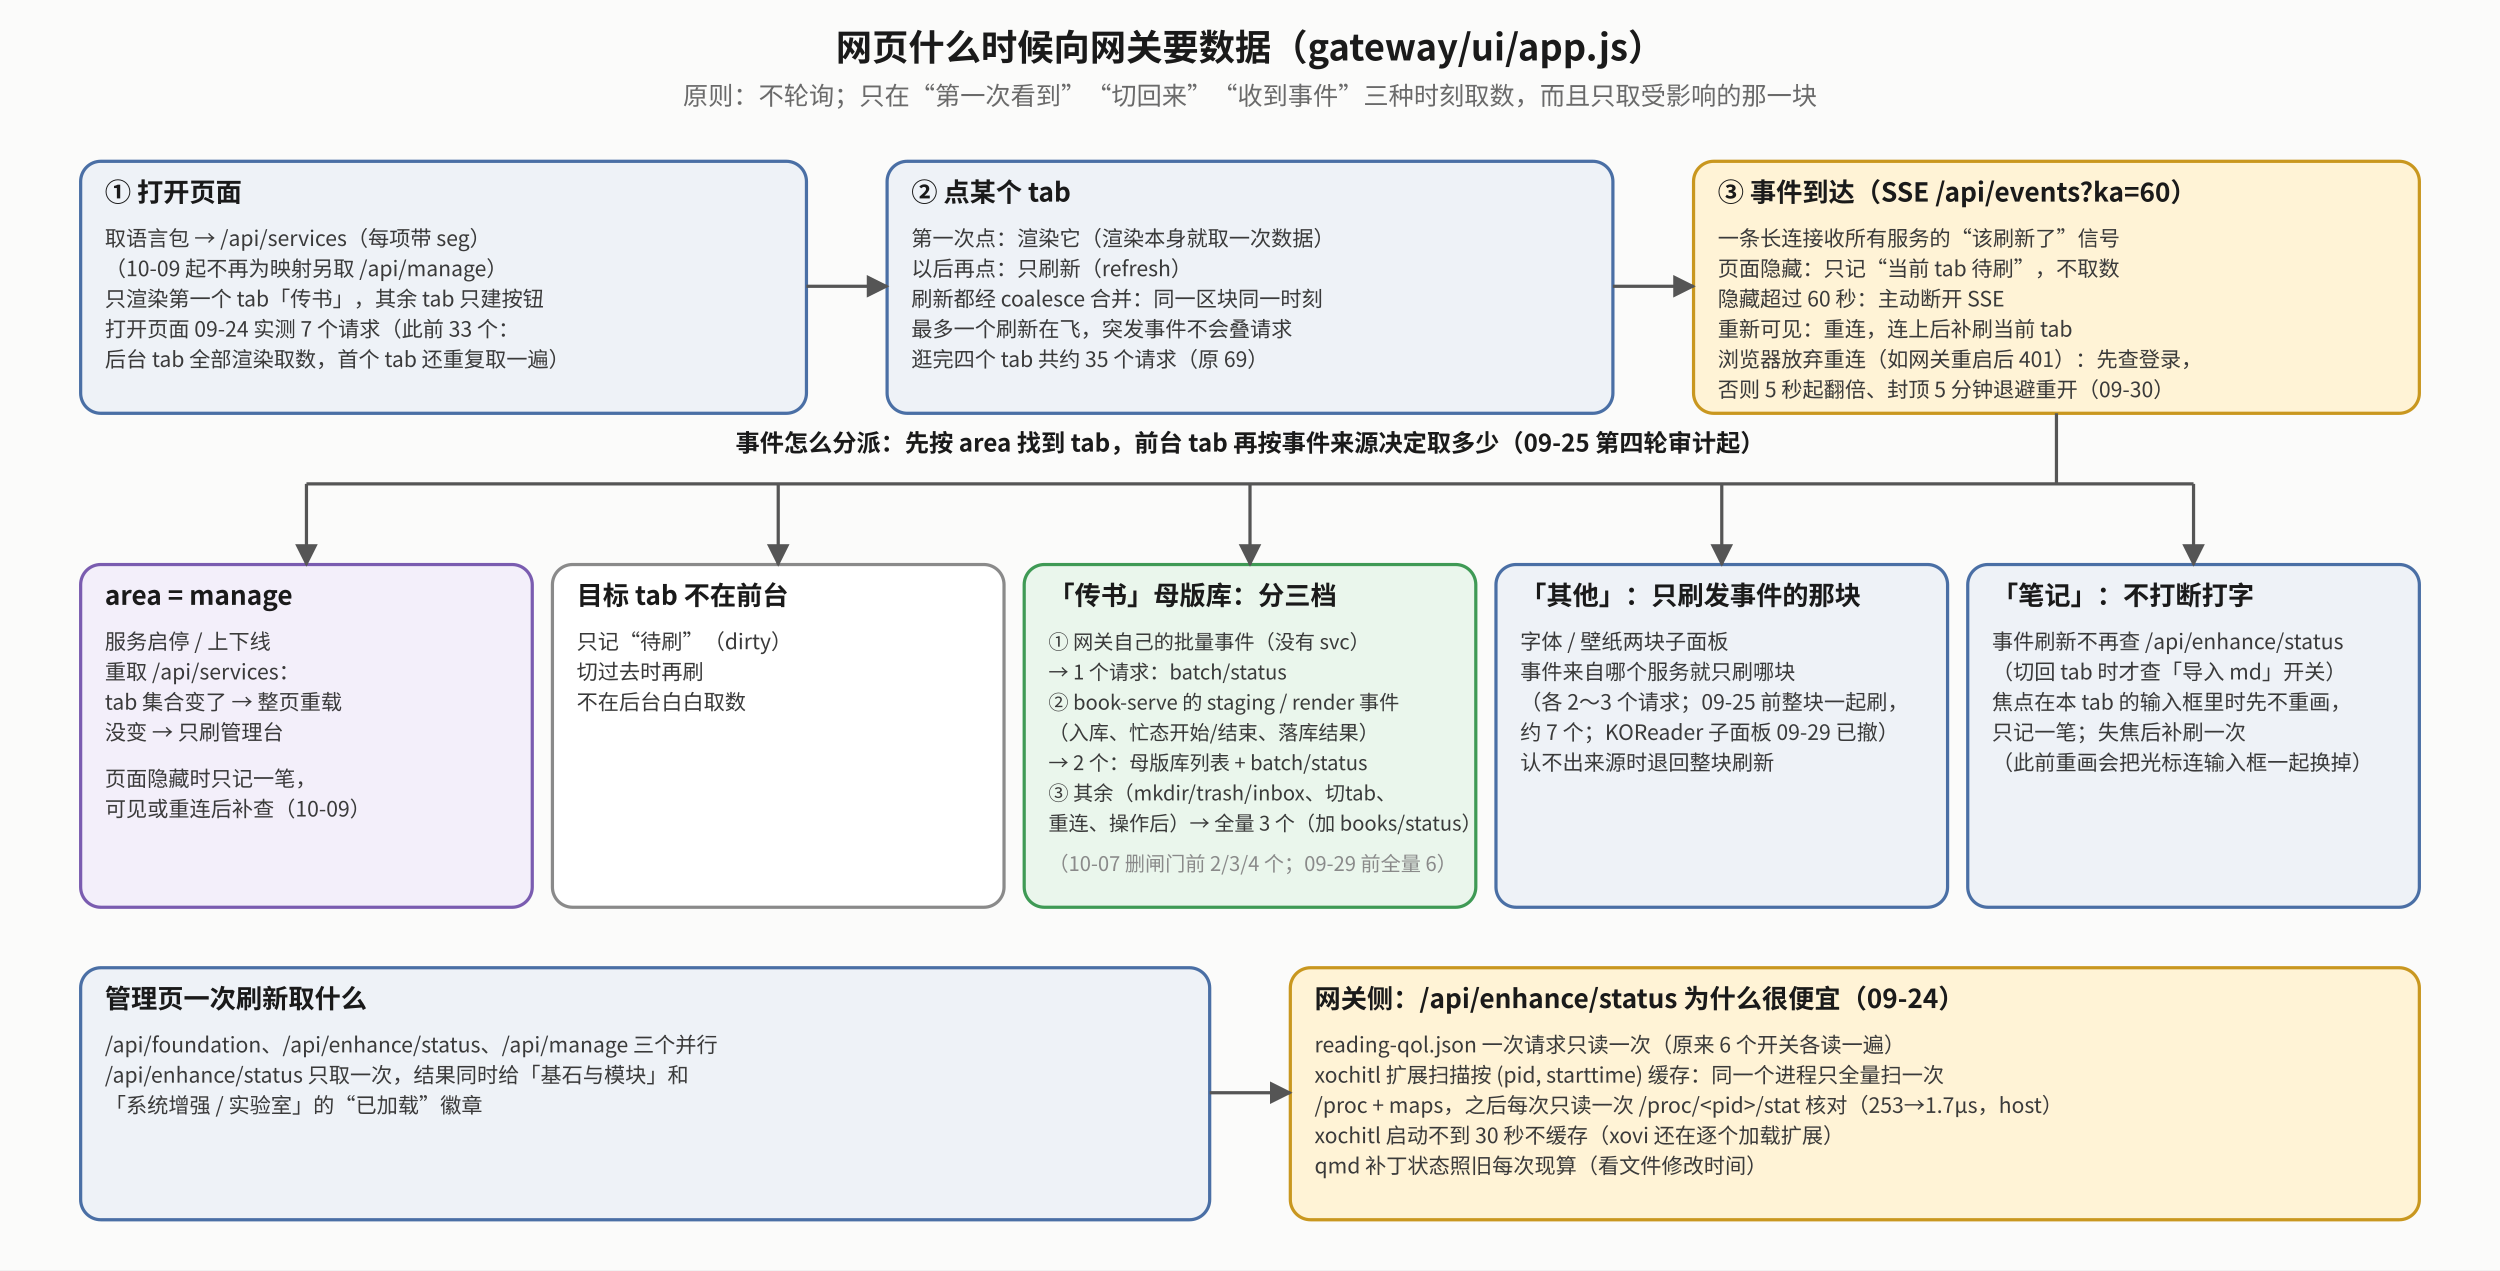
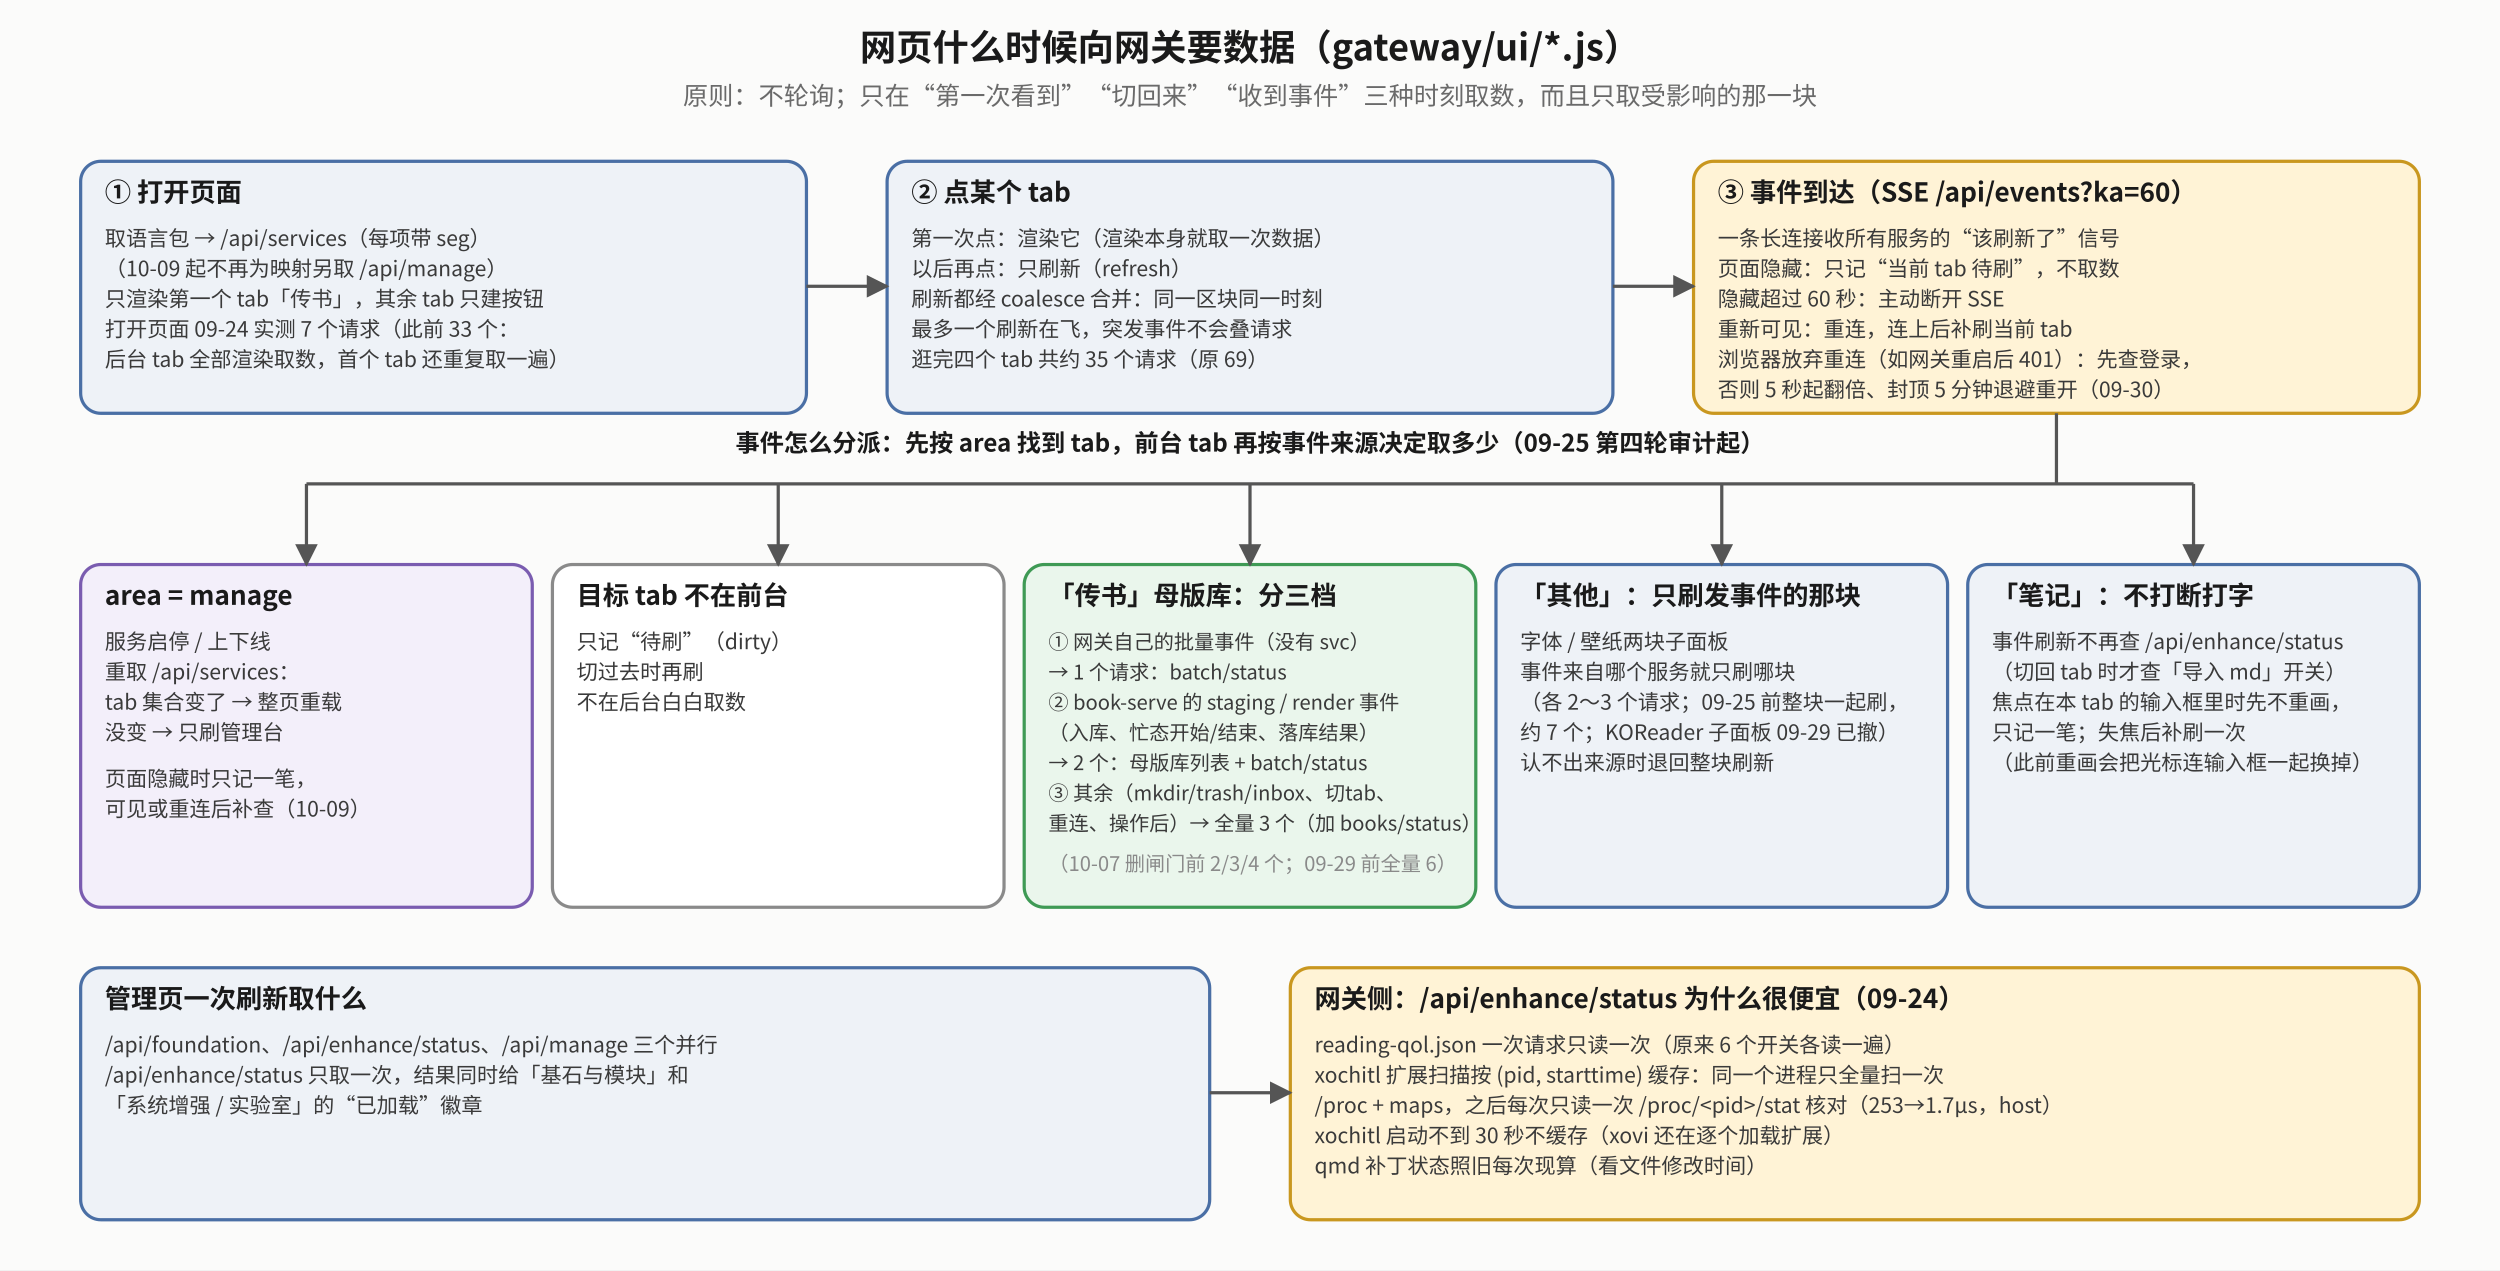
<svg xmlns="http://www.w3.org/2000/svg" viewBox="0 0 1240 630" font-family="Noto Sans CJK SC, sans-serif">
  <defs>
    <marker id="mk" viewBox="0 0 10 10" refX="9" refY="5" markerWidth="7" markerHeight="7" orient="auto-start-reverse">
      <path d="M0,0 L10,5 L0,10 z" fill="#555" />
    </marker>
  </defs>
  <rect x="0" y="0" width="1240" height="630" fill="#fbfbfa" />
-   <text x="620.0" y="30" text-anchor="middle" font-size="18" font-weight="bold" fill="#1a1a1a">网页什么时候向网关要数据（gateway/ui/app.js）</text>
+   <text x="620.0" y="30" text-anchor="middle" font-size="18" font-weight="bold" fill="#1a1a1a">网页什么时候向网关要数据（gateway/ui/*.js）</text>
  <text x="620.0" y="52" text-anchor="middle" font-size="12.5" fill="#6a6a6a">原则：不轮询；只在“第一次看到”“切回来”“收到事件”三种时刻取数，而且只取受影响的那一块</text>
  <rect x="40" y="80" width="360" height="125" rx="10" fill="#eef2f7" stroke="#4a6fa5" stroke-width="1.6" />
  <text x="52" y="100" text-anchor="start" font-size="13" font-weight="bold" fill="#1a1a1a">① 打开页面</text>
  <text x="52" y="122" text-anchor="start" font-size="10.5" fill="#3a3a3a">取语言包 → /api/services（每项带 seg）</text>
  <text x="52" y="137" text-anchor="start" font-size="10.5" fill="#3a3a3a">（10-09 起不再为映射另取 /api/manage）</text>
  <text x="52" y="152" text-anchor="start" font-size="10.5" fill="#3a3a3a">只渲染第一个 tab「传书」，其余 tab 只建按钮</text>
  <text x="52" y="167" text-anchor="start" font-size="10.5" fill="#3a3a3a">打开页面 09-24 实测 7 个请求（此前 33 个：</text>
  <text x="52" y="182" text-anchor="start" font-size="10.5" fill="#3a3a3a">后台 tab 全部渲染取数，首个 tab 还重复取一遍）</text>
  <rect x="440" y="80" width="360" height="125" rx="10" fill="#eef2f7" stroke="#4a6fa5" stroke-width="1.6" />
  <text x="452" y="100" text-anchor="start" font-size="13" font-weight="bold" fill="#1a1a1a">② 点某个 tab</text>
  <text x="452" y="122" text-anchor="start" font-size="10.5" fill="#3a3a3a">第一次点：渲染它（渲染本身就取一次数据）</text>
  <text x="452" y="137" text-anchor="start" font-size="10.5" fill="#3a3a3a">以后再点：只刷新（refresh）</text>
  <text x="452" y="152" text-anchor="start" font-size="10.5" fill="#3a3a3a">刷新都经 coalesce 合并：同一区块同一时刻</text>
  <text x="452" y="167" text-anchor="start" font-size="10.5" fill="#3a3a3a">最多一个刷新在飞，突发事件不会叠请求</text>
  <text x="452" y="182" text-anchor="start" font-size="10.5" fill="#3a3a3a">逛完四个 tab 共约 35 个请求（原 69）</text>
  <rect x="840" y="80" width="360" height="125" rx="10" fill="#fff3d6" stroke="#c9971f" stroke-width="1.6" />
  <text x="852" y="100" text-anchor="start" font-size="13" font-weight="bold" fill="#1a1a1a">③ 事件到达（SSE /api/events?ka=60）</text>
  <text x="852" y="122" text-anchor="start" font-size="10.5" fill="#3a3a3a">一条长连接收所有服务的“该刷新了”信号</text>
  <text x="852" y="137" text-anchor="start" font-size="10.5" fill="#3a3a3a">页面隐藏：只记“当前 tab 待刷”，不取数</text>
  <text x="852" y="152" text-anchor="start" font-size="10.5" fill="#3a3a3a">隐藏超过 60 秒：主动断开 SSE</text>
  <text x="852" y="167" text-anchor="start" font-size="10.5" fill="#3a3a3a">重新可见：重连，连上后补刷当前 tab</text>
  <text x="852" y="182" text-anchor="start" font-size="10.5" fill="#3a3a3a">浏览器放弃重连（如网关重启后 401）：先查登录，</text>
  <text x="852" y="197" text-anchor="start" font-size="10.5" fill="#3a3a3a">否则 5 秒起翻倍、封顶 5 分钟退避重开（09-30）</text>
  <polyline points="400,142 440,142" fill="none" stroke="#555" stroke-width="1.6" marker-end="url(#mk)" />
  <polyline points="800,142 840,142" fill="none" stroke="#555" stroke-width="1.6" marker-end="url(#mk)" />
  <text x="620" y="224" text-anchor="middle" font-size="12" fill="#1a1a1a" font-weight="bold">事件怎么分派：先按 area 找到 tab，前台 tab 再按事件来源决定取多少（09-25 第四轮审计起）</text>
  <rect x="40" y="280" width="224" height="170" rx="10" fill="#f3effa" stroke="#7a5cb0" stroke-width="1.6" />
  <text x="52" y="300" text-anchor="start" font-size="13" font-weight="bold" fill="#1a1a1a">area = manage</text>
  <text x="52" y="322" text-anchor="start" font-size="10.5" fill="#3a3a3a">服务启停 / 上下线</text>
  <text x="52" y="337" text-anchor="start" font-size="10.5" fill="#3a3a3a">重取 /api/services：</text>
  <text x="52" y="352" text-anchor="start" font-size="10.5" fill="#3a3a3a">tab 集合变了 → 整页重载</text>
  <text x="52" y="367" text-anchor="start" font-size="10.5" fill="#3a3a3a">没变 → 只刷管理台</text>
  <text x="52" y="390" text-anchor="start" font-size="10.5" fill="#3a3a3a">页面隐藏时只记一笔，</text>
  <text x="52" y="405" text-anchor="start" font-size="10.5" fill="#3a3a3a">可见或重连后补查（10-09）</text>
  <rect x="274" y="280" width="224" height="170" rx="10" fill="#ffffff" stroke="#8a8a8a" stroke-width="1.6" />
  <text x="286" y="300" text-anchor="start" font-size="13" font-weight="bold" fill="#1a1a1a">目标 tab 不在前台</text>
  <text x="286" y="322" text-anchor="start" font-size="10.5" fill="#3a3a3a">只记“待刷”（dirty）</text>
  <text x="286" y="337" text-anchor="start" font-size="10.5" fill="#3a3a3a">切过去时再刷</text>
  <text x="286" y="352" text-anchor="start" font-size="10.5" fill="#3a3a3a">不在后台白白取数</text>
  <rect x="508" y="280" width="224" height="170" rx="10" fill="#eaf6ec" stroke="#3f9a55" stroke-width="1.6" />
  <text x="520" y="300" text-anchor="start" font-size="13" font-weight="bold" fill="#1a1a1a">「传书」母版库：分三档</text>
  <text x="520" y="322" text-anchor="start" font-size="10" fill="#3a3a3a">① 网关自己的批量事件（没有 svc）</text>
  <text x="520" y="337" text-anchor="start" font-size="10" fill="#3a3a3a">   → 1 个请求：batch/status</text>
  <text x="520" y="352" text-anchor="start" font-size="10" fill="#3a3a3a">② book-serve 的 staging / render 事件</text>
  <text x="520" y="367" text-anchor="start" font-size="10" fill="#3a3a3a">   （入库、忙态开始/结束、落库结果）</text>
  <text x="520" y="382" text-anchor="start" font-size="10" fill="#3a3a3a">   → 2 个：母版库列表 + batch/status</text>
  <text x="520" y="397" text-anchor="start" font-size="10" fill="#3a3a3a">③ 其余（mkdir/trash/inbox、切tab、</text>
  <text x="520" y="412" text-anchor="start" font-size="10" fill="#3a3a3a">   重连、操作后）→ 全量 3 个（加 books/status）</text>
  <text x="520" y="432" text-anchor="start" font-size="10" fill="#8a8a8a">（10-07 删闸门前 2/3/4 个；09-29 前全量 6）</text>
  <rect x="742" y="280" width="224" height="170" rx="10" fill="#eef2f7" stroke="#4a6fa5" stroke-width="1.6" />
  <text x="754" y="300" text-anchor="start" font-size="13" font-weight="bold" fill="#1a1a1a">「其他」：只刷发事件的那块</text>
  <text x="754" y="322" text-anchor="start" font-size="10.5" fill="#3a3a3a">字体 / 壁纸两块子面板</text>
  <text x="754" y="337" text-anchor="start" font-size="10.5" fill="#3a3a3a">事件来自哪个服务就只刷哪块</text>
  <text x="754" y="352" text-anchor="start" font-size="10.5" fill="#3a3a3a">（各 2～3 个请求；09-25 前整块一起刷，</text>
  <text x="754" y="367" text-anchor="start" font-size="10.5" fill="#3a3a3a">约 7 个；KOReader 子面板 09-29 已撤）</text>
  <text x="754" y="382" text-anchor="start" font-size="10.5" fill="#3a3a3a">认不出来源时退回整块刷新</text>
  <rect x="976" y="280" width="224" height="170" rx="10" fill="#eef2f7" stroke="#4a6fa5" stroke-width="1.6" />
  <text x="988" y="300" text-anchor="start" font-size="13" font-weight="bold" fill="#1a1a1a">「笔记」：不打断打字</text>
  <text x="988" y="322" text-anchor="start" font-size="10.5" fill="#3a3a3a">事件刷新不再查 /api/enhance/status</text>
  <text x="988" y="337" text-anchor="start" font-size="10.5" fill="#3a3a3a">（切回 tab 时才查「导入 md」开关）</text>
  <text x="988" y="352" text-anchor="start" font-size="10.5" fill="#3a3a3a">焦点在本 tab 的输入框里时先不重画，</text>
  <text x="988" y="367" text-anchor="start" font-size="10.5" fill="#3a3a3a">只记一笔；失焦后补刷一次</text>
  <text x="988" y="382" text-anchor="start" font-size="10.5" fill="#3a3a3a">（此前重画会把光标连输入框一起换掉）</text>
  <polyline points="152.0,240 1088.0,240" fill="none" stroke="#555" stroke-width="1.6" />
  <polyline points="1020,205 1020,240" fill="none" stroke="#555" stroke-width="1.6" />
  <polyline points="152.0,240 152.0,280" fill="none" stroke="#555" stroke-width="1.6" marker-end="url(#mk)" />
  <polyline points="386.0,240 386.0,280" fill="none" stroke="#555" stroke-width="1.6" marker-end="url(#mk)" />
  <polyline points="620.0,240 620.0,280" fill="none" stroke="#555" stroke-width="1.6" marker-end="url(#mk)" />
  <polyline points="854.0,240 854.0,280" fill="none" stroke="#555" stroke-width="1.6" marker-end="url(#mk)" />
  <polyline points="1088.0,240 1088.0,280" fill="none" stroke="#555" stroke-width="1.6" marker-end="url(#mk)" />
  <rect x="40" y="480" width="560" height="125" rx="10" fill="#eef2f7" stroke="#4a6fa5" stroke-width="1.6" />
  <text x="52" y="500" text-anchor="start" font-size="13" font-weight="bold" fill="#1a1a1a">管理页一次刷新取什么</text>
  <text x="52" y="522" text-anchor="start" font-size="10.5" fill="#3a3a3a">/api/foundation、/api/enhance/status、/api/manage 三个并行</text>
  <text x="52" y="537" text-anchor="start" font-size="10.5" fill="#3a3a3a">/api/enhance/status 只取一次，结果同时给「基石与模块」和</text>
  <text x="52" y="552" text-anchor="start" font-size="10.5" fill="#3a3a3a">「系统增强 / 实验室」的“已加载”徽章</text>
  <rect x="640" y="480" width="560" height="125" rx="10" fill="#fff3d6" stroke="#c9971f" stroke-width="1.6" />
  <text x="652" y="500" text-anchor="start" font-size="13" font-weight="bold" fill="#1a1a1a">网关侧：/api/enhance/status 为什么很便宜（09-24）</text>
  <text x="652" y="522" text-anchor="start" font-size="10.5" fill="#3a3a3a">reading-qol.json 一次请求只读一次（原来 6 个开关各读一遍）</text>
  <text x="652" y="537" text-anchor="start" font-size="10.5" fill="#3a3a3a">xochitl 扩展扫描按 (pid, starttime) 缓存：同一个进程只全量扫一次</text>
  <text x="652" y="552" text-anchor="start" font-size="10.5" fill="#3a3a3a">  /proc + maps，之后每次只读一次 /proc/&lt;pid&gt;/stat 核对（253→1.7µs，host）</text>
  <text x="652" y="567" text-anchor="start" font-size="10.5" fill="#3a3a3a">xochitl 启动不到 30 秒不缓存（xovi 还在逐个加载扩展）</text>
  <text x="652" y="582" text-anchor="start" font-size="10.5" fill="#3a3a3a">qmd 补丁状态照旧每次现算（看文件修改时间）</text>
  <polyline points="600,542 640,542" fill="none" stroke="#555" stroke-width="1.6" marker-end="url(#mk)" />
</svg>
